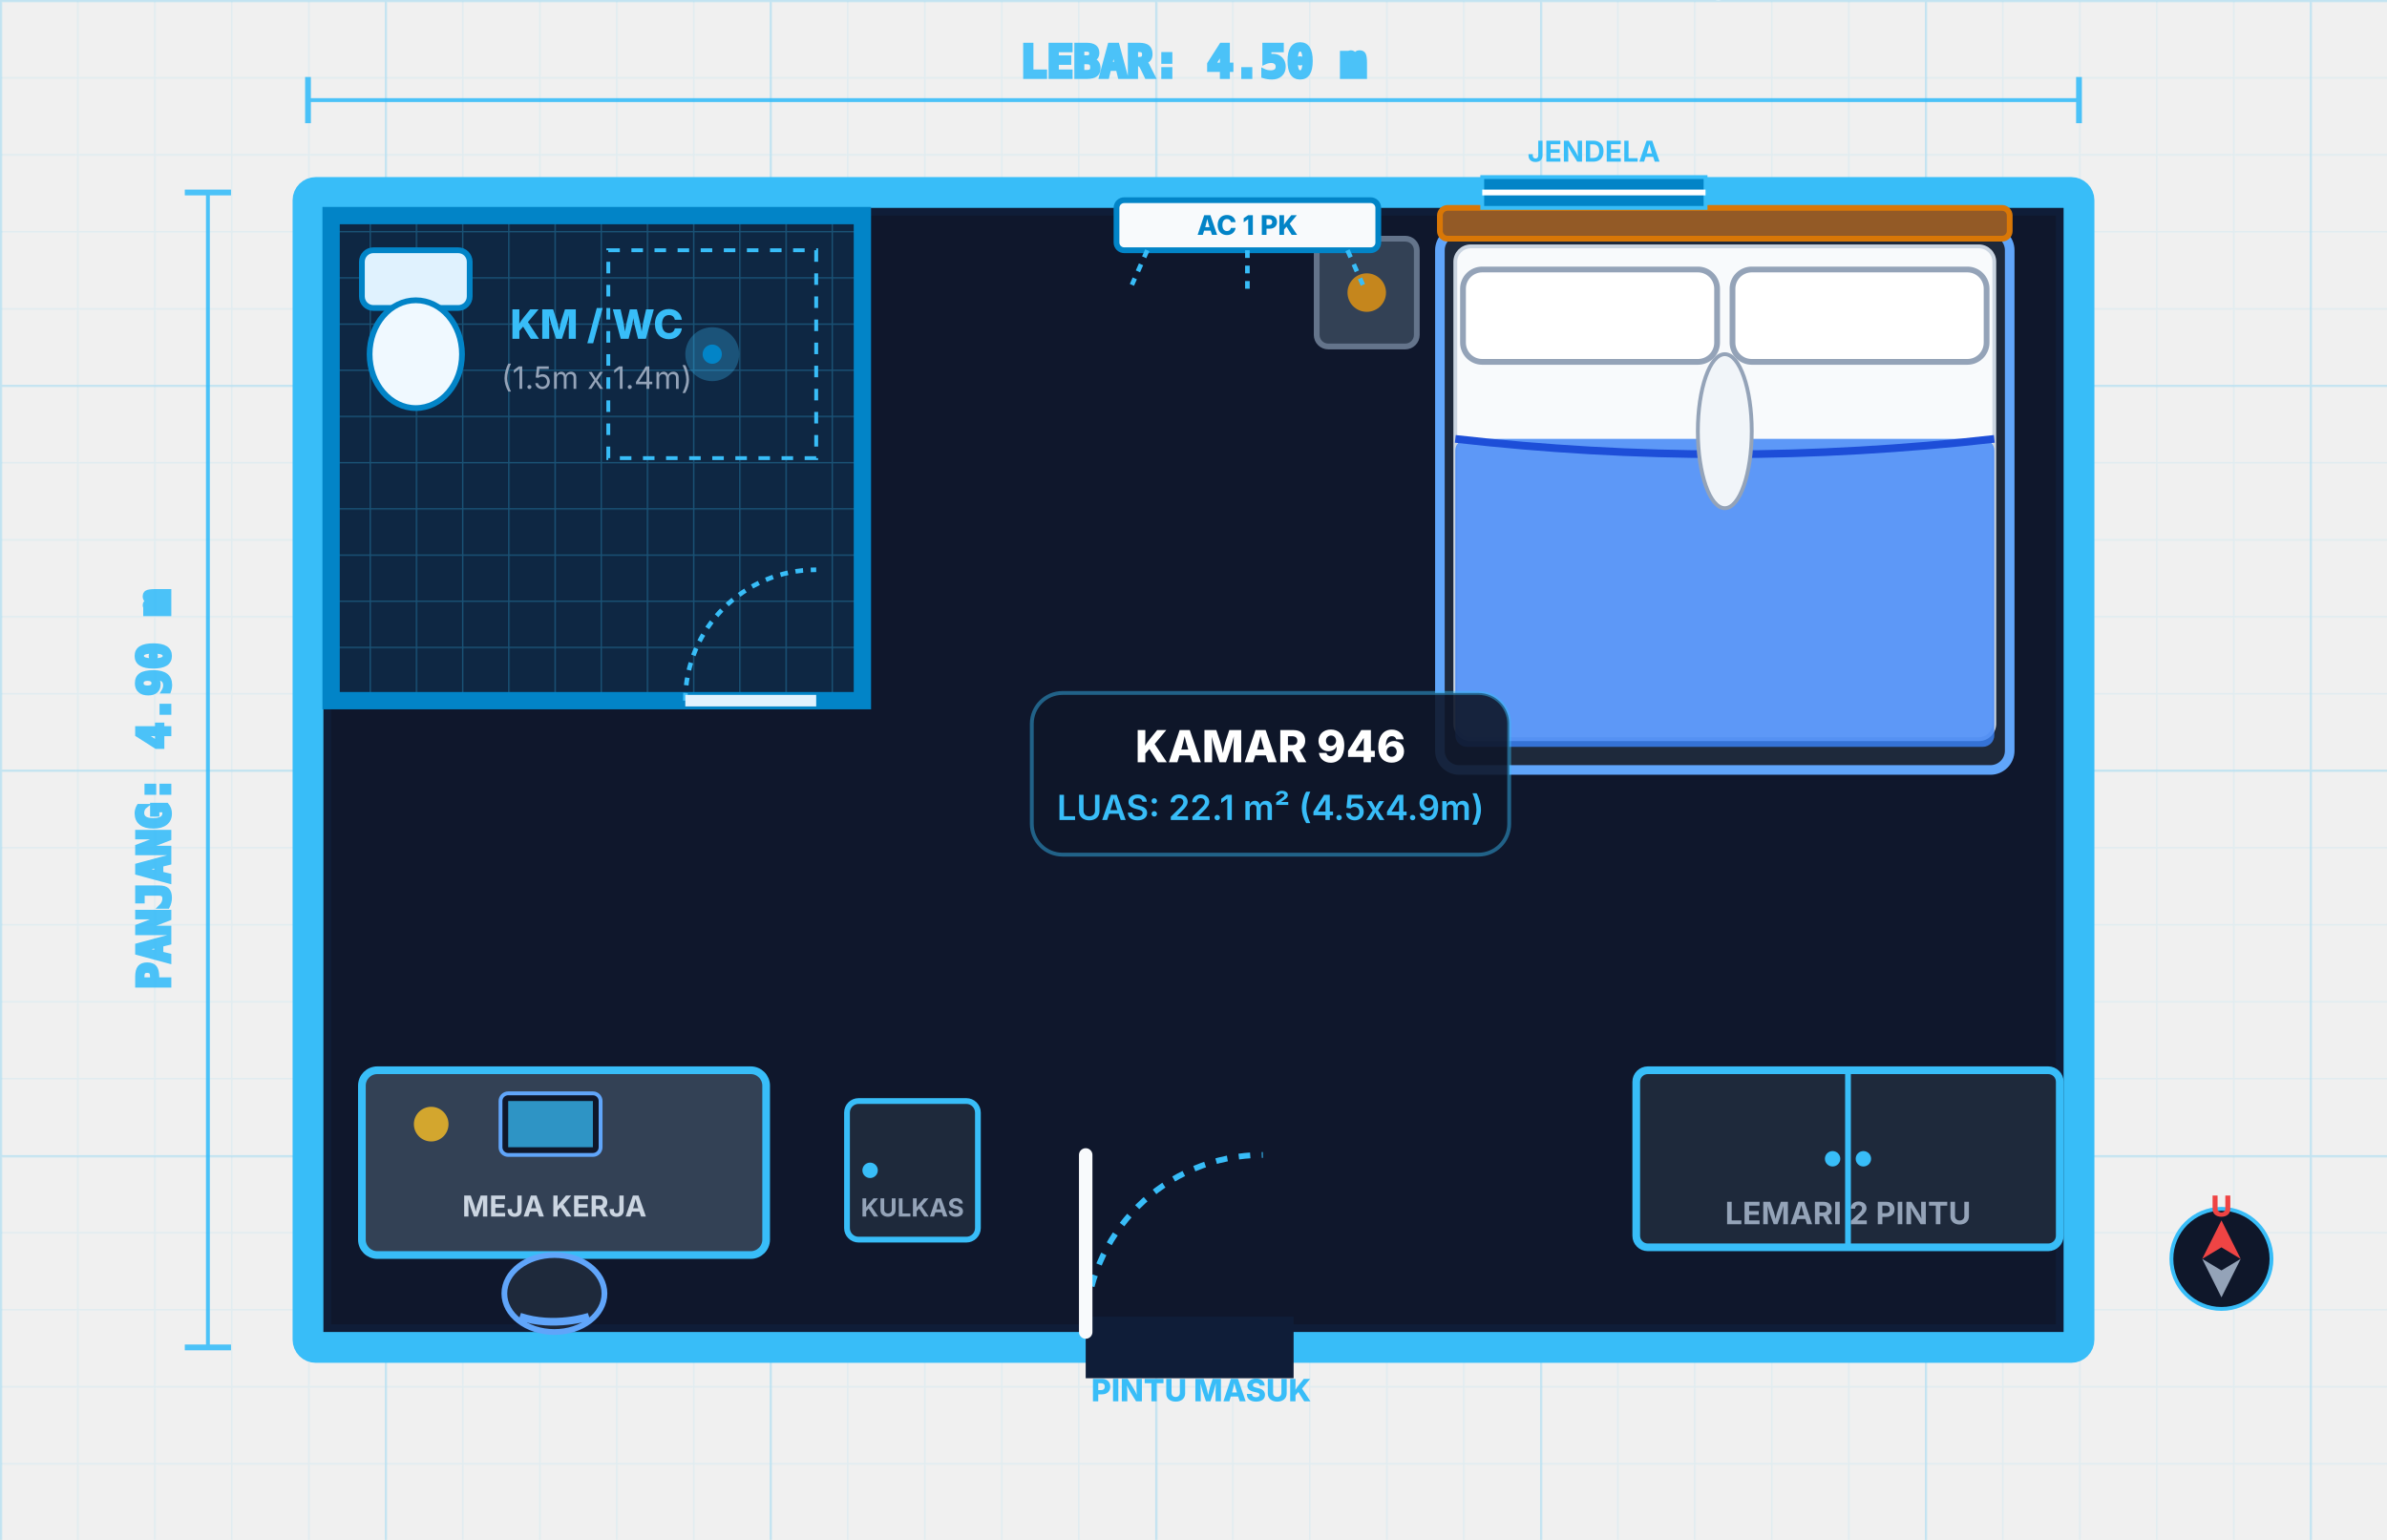
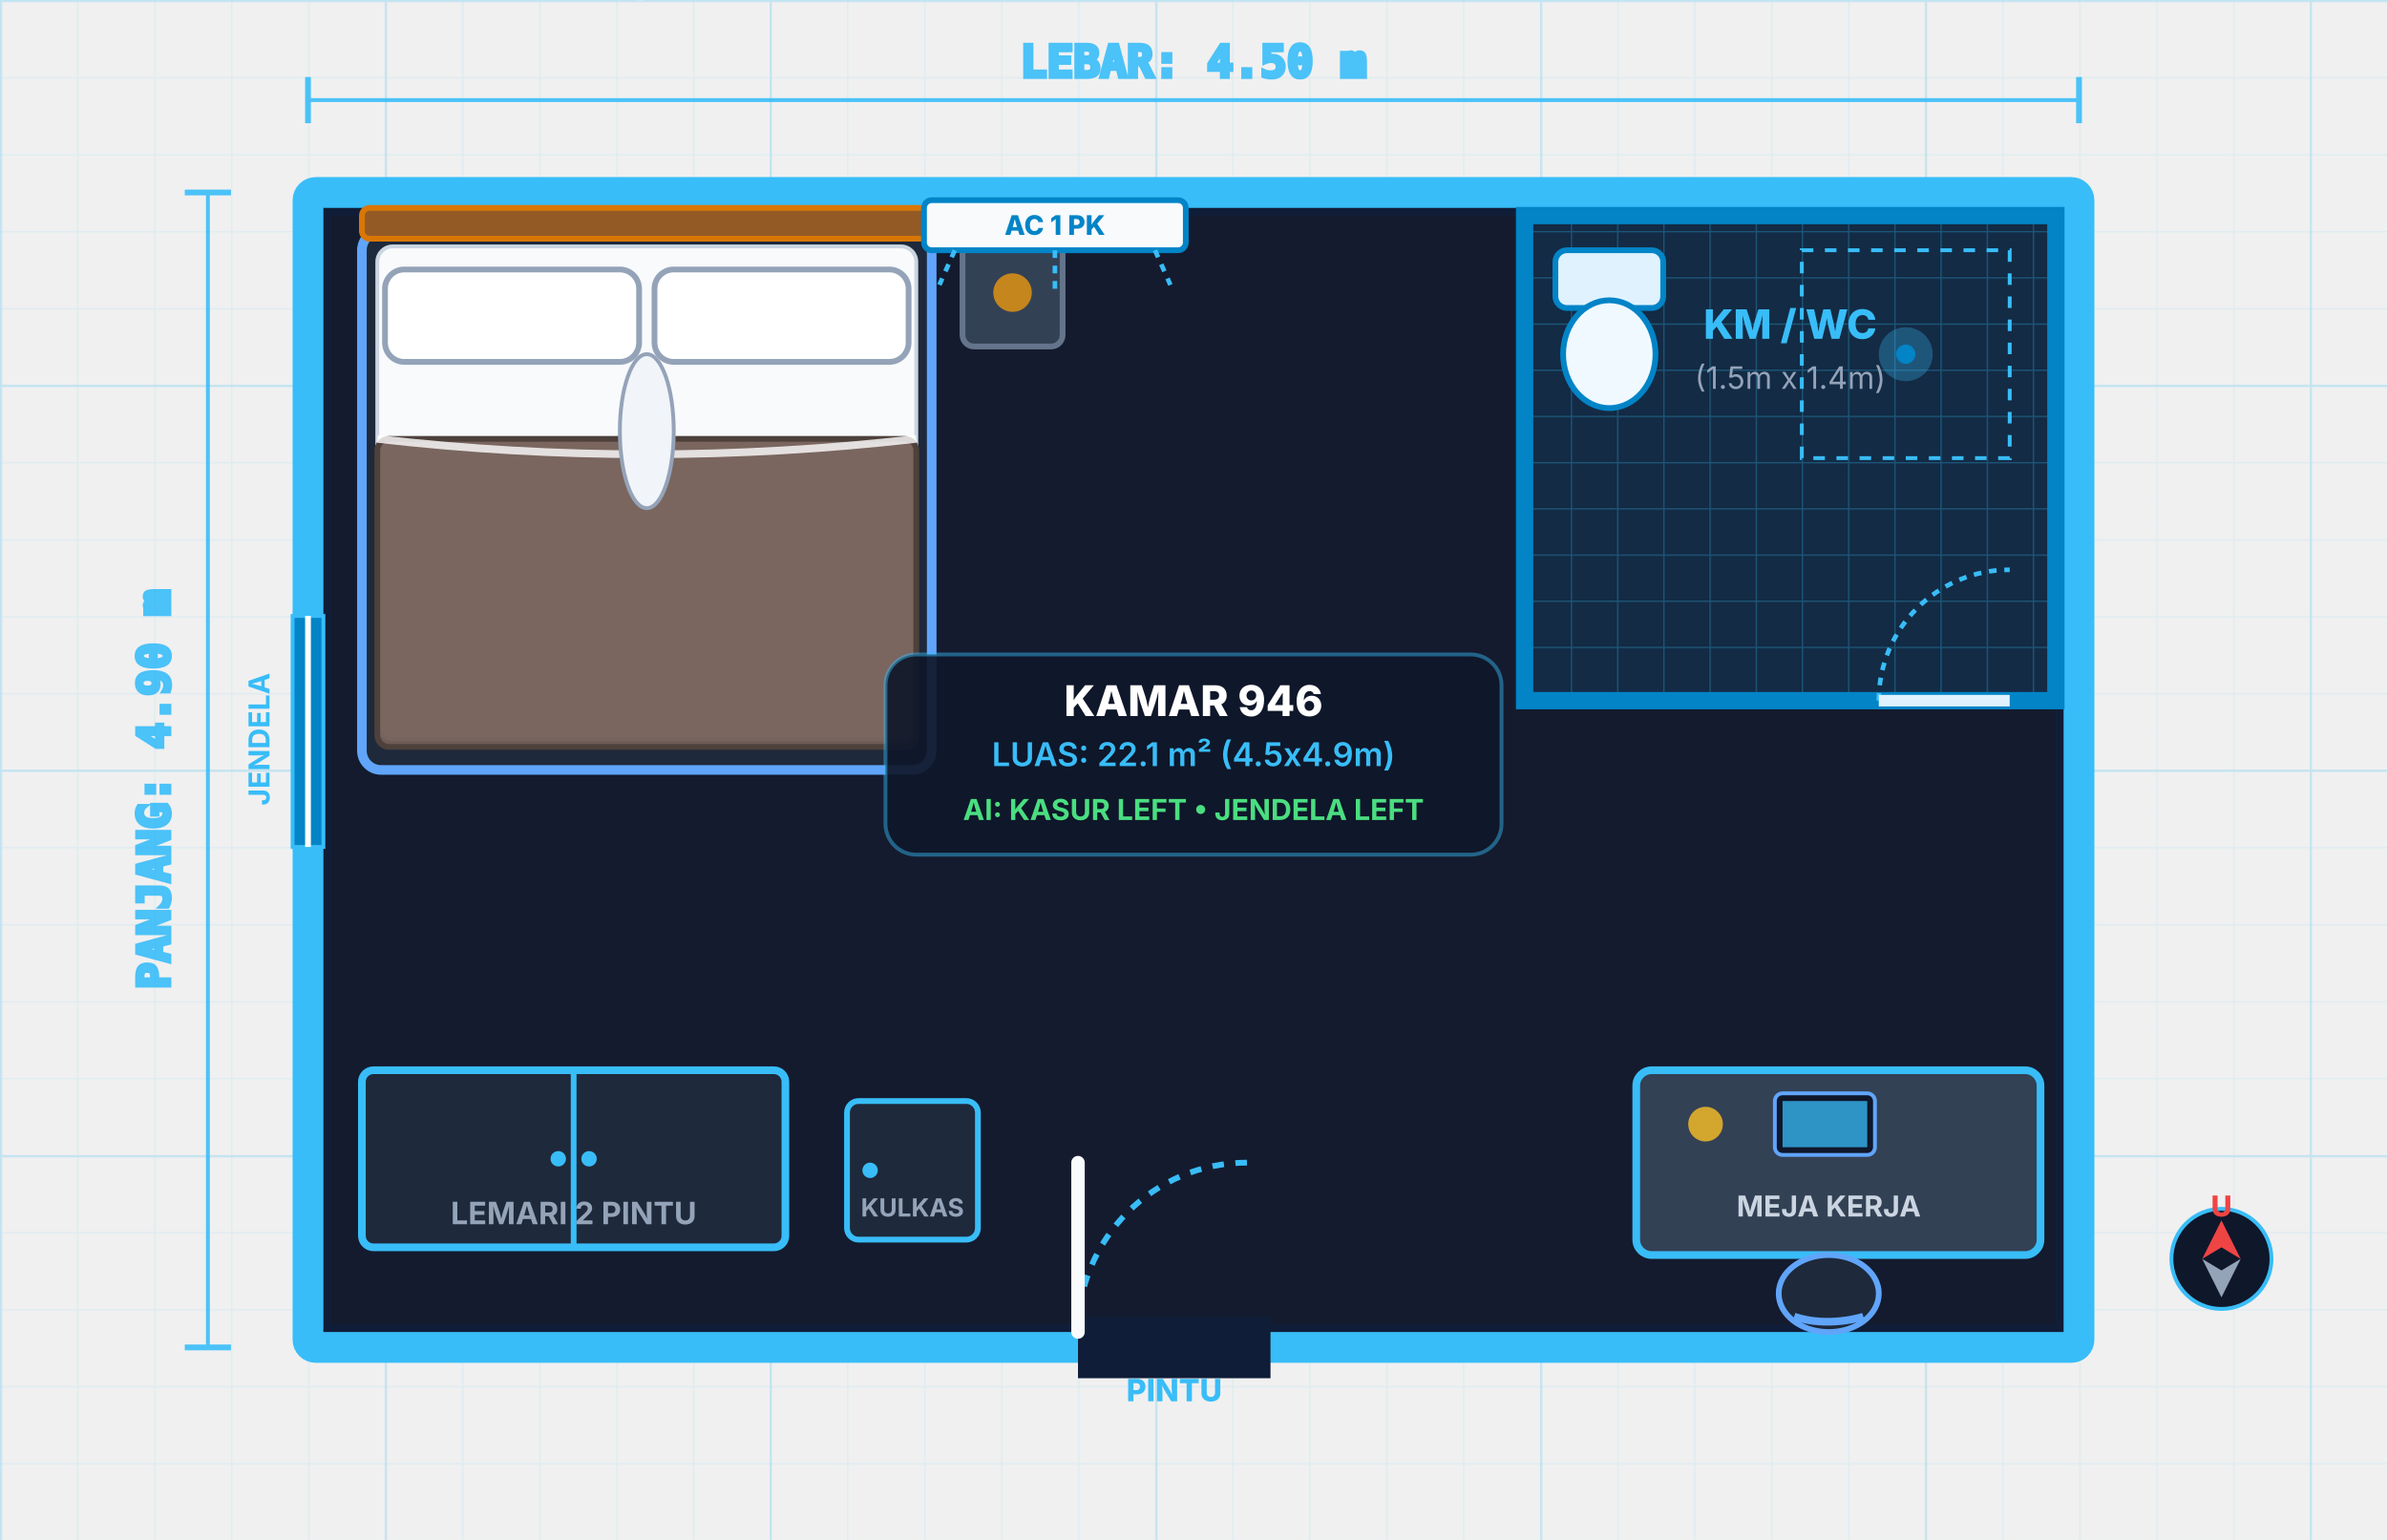
<svg xmlns="http://www.w3.org/2000/svg" viewBox="0 0 620 400" width="100%" height="100%" style="background:#0b1329; border-radius:12px; font-family:'Inter',system-ui,sans-serif;">
  <defs>
    <pattern id="grid_s_446" width="20" height="20" patternUnits="userSpaceOnUse">
      <path d="M 20 0 L 0 0 0 20" fill="none" stroke="rgba(56, 189, 248, 0.08)" stroke-width="0.8" />
    </pattern>
    <pattern id="grid_m_446" width="100" height="100" patternUnits="userSpaceOnUse">
      <path d="M 100 0 L 0 0 0 100" fill="none" stroke="rgba(56, 189, 248, 0.18)" stroke-width="1.2" />
    </pattern>
    <pattern id="tile_446" width="12" height="12" patternUnits="userSpaceOnUse">
      <rect width="12" height="12" fill="rgba(14, 165, 233, 0.12)" />
      <path d="M 12 0 L 0 0 0 12" fill="none" stroke="rgba(56, 189, 248, 0.28)" stroke-width="0.7" />
    </pattern>
  </defs>
  <rect width="620" height="400" fill="url(#grid_s_446)" />
  <rect width="620" height="400" fill="url(#grid_m_446)" />
  <g stroke="#38bdf8" stroke-width="1" opacity="0.9">
    <line x1="80" y1="26" x2="540" y2="26" />
    <line x1="80" y1="20" x2="80" y2="32" stroke-width="1.5" />
    <line x1="540" y1="20" x2="540" y2="32" stroke-width="1.5" />
    <text x="310" y="20" fill="#38bdf8" font-size="11.5" font-weight="700" text-anchor="middle" font-family="monospace">
      LEBAR: 4.50 m
    </text>
  </g>
  <g stroke="#38bdf8" stroke-width="1" opacity="0.9">
    <line x1="54" y1="50" x2="54" y2="350" />
    <line x1="48" y1="50" x2="60" y2="50" stroke-width="1.5" />
    <line x1="48" y1="350" x2="60" y2="350" stroke-width="1.5" />
    <text x="44" y="205" fill="#38bdf8" font-size="11.5" font-weight="700" text-anchor="middle" font-family="monospace" transform="rotate(-90 44 205)">
      PANJANG: 4.90 m
    </text>
  </g>
  <rect x="80" y="50" width="460" height="300" fill="#0f1d38" stroke="#38bdf8" stroke-width="8" rx="2" />
-   <rect x="86" y="56" width="448" height="288" fill="rgba(15, 23, 42, 0.88)" />
+   <rect x="86" y="56" width="448" height="288" fill="#664941" opacity="0.22" />
+   <rect x="86" y="56" width="448" height="288" fill="rgba(15, 23, 42, 0.75)" />
  <g>
-     <rect x="86" y="56" width="138" height="126" fill="url(#tile_446)" stroke="#0284c7" stroke-width="4.5" />
-     <text x="155" y="88" fill="#38bdf8" font-size="10.5" font-weight="800" text-anchor="middle">KM / WC</text>
-     <text x="155" y="101" fill="#94a3b8" font-size="8" text-anchor="middle">(1.5m x 1.4m)</text>
-     <rect x="94" y="65" width="28" height="15" rx="3" fill="#e0f2fe" stroke="#0284c7" stroke-width="1.5" />
-     <ellipse cx="108" cy="92" rx="12" ry="14" fill="#f0f9ff" stroke="#0284c7" stroke-width="1.5" />
-     <rect x="158" y="65" width="54" height="54" fill="none" stroke="#38bdf8" stroke-width="1" stroke-dasharray="3 3" />
-     <circle cx="185" cy="92" r="7" fill="#38bdf8" opacity="0.3" />
-     <circle cx="185" cy="92" r="2.5" fill="#0284c7" />
-     <path d="M 178 182 A 34 34 0 0 1 212 148" fill="none" stroke="#38bdf8" stroke-width="1.2" stroke-dasharray="2 2" />
-     <line x1="178" y1="182" x2="212" y2="182" stroke="#e0f2fe" stroke-width="3" />
+     <rect x="396" y="56" width="138" height="126" fill="url(#tile_446)" stroke="#0284c7" stroke-width="4.5" />
+     <text x="465" y="88" fill="#38bdf8" font-size="10.5" font-weight="800" text-anchor="middle">KM / WC</text>
+     <text x="465" y="101" fill="#94a3b8" font-size="8" text-anchor="middle">(1.5m x 1.4m)</text>
+     <rect x="404" y="65" width="28" height="15" rx="3" fill="#e0f2fe" stroke="#0284c7" stroke-width="1.5" />
+     <ellipse cx="418" cy="92" rx="12" ry="14" fill="#f0f9ff" stroke="#0284c7" stroke-width="1.5" />
+     <rect x="468" y="65" width="54" height="54" fill="none" stroke="#38bdf8" stroke-width="1" stroke-dasharray="3 3" />
+     <circle cx="495" cy="92" r="7" fill="#38bdf8" opacity="0.3" />
+     <circle cx="495" cy="92" r="2.5" fill="#0284c7" />
+     <path d="M 488 182 A 34 34 0 0 1 522 148" fill="none" stroke="#38bdf8" stroke-width="1.2" stroke-dasharray="2 2" />
+     <line x1="488" y1="182" x2="522" y2="182" stroke="#e0f2fe" stroke-width="3" />
  </g>
  <g>
-     <rect x="374" y="60" width="148" height="140" rx="5" fill="#1e293b" stroke="#60a5fa" stroke-width="2.5" />
-     <rect x="374" y="54" width="148" height="8" rx="2" fill="#935a26" stroke="#d97706" stroke-width="1.5" />
-     <rect x="378" y="64" width="140" height="128" rx="4" fill="#f8fafc" stroke="#cbd5e1" stroke-width="1" />
-     <rect x="378" y="114" width="140" height="80" rx="3" fill="#3b82f6" opacity="0.82" />
-     <path d="M 378 114 Q 448.0 122 518 114" fill="none" stroke="#1d4ed8" stroke-width="2" />
-     <rect x="380" y="70" width="66" height="24" rx="5" fill="#ffffff" stroke="#94a3b8" stroke-width="1.5" />
-     <rect x="450.0" y="70" width="66" height="24" rx="5" fill="#ffffff" stroke="#94a3b8" stroke-width="1.5" />
-     <ellipse cx="448.0" cy="112" rx="7" ry="20" fill="#f1f5f9" stroke="#94a3b8" stroke-width="1" />
-     <text x="448.0" cy="160" fill="#ffffff" font-size="8.5" font-weight="800" text-anchor="middle">KING BED</text>
+     <rect x="94" y="60" width="148" height="140" rx="5" fill="#1e293b" stroke="#60a5fa" stroke-width="2.5" />
+     <rect x="94" y="54" width="148" height="8" rx="2" fill="#935a26" stroke="#d97706" stroke-width="1.5" />
+     <rect x="98" y="64" width="140" height="128" rx="4" fill="#f8fafc" stroke="#cbd5e1" stroke-width="1" />
+     <rect x="98" y="114" width="140" height="80" rx="3" fill="#745f58" stroke="#4e403b" stroke-width="1.5" fill-opacity="0.95" />
+     <path d="M 98 114 Q 168.0 122 238 114" fill="none" stroke="#ffffff" stroke-width="2" opacity="0.8" />
+     <rect x="100" y="70" width="66" height="24" rx="5" fill="#ffffff" stroke="#94a3b8" stroke-width="1.5" />
+     <rect x="170.0" y="70" width="66" height="24" rx="5" fill="#ffffff" stroke="#94a3b8" stroke-width="1.5" />
+     <ellipse cx="168.0" cy="112" rx="7" ry="20" fill="#f1f5f9" stroke="#94a3b8" stroke-width="1" />
+     <text x="168.0" cy="160" fill="#ffffff" font-size="8.5" font-weight="800" text-anchor="middle">KING BED</text>
  </g>
-   <rect x="342" y="62" width="26" height="28" rx="3" fill="#334155" stroke="#64748b" stroke-width="1.5" />
-   <circle cx="355" cy="76" r="5" fill="#f59e0b" opacity="0.75" />
+   <rect x="250" y="62" width="26" height="28" rx="3" fill="#334155" stroke="#64748b" stroke-width="1.5" />
+   <circle cx="263" cy="76" r="5" fill="#f59e0b" opacity="0.75" />
  <g>
-     <rect x="425" y="278" width="110" height="46" rx="3" fill="#1e293b" stroke="#38bdf8" stroke-width="2" />
-     <line x1="480" y1="278" x2="480" y2="324" stroke="#38bdf8" stroke-width="1.5" />
-     <circle cx="476" cy="301" r="2" fill="#38bdf8" />
-     <circle cx="484" cy="301" r="2" fill="#38bdf8" />
-     <text x="480" y="318" fill="#94a3b8" font-size="8" font-weight="700" text-anchor="middle">LEMARI 2 PINTU</text>
+     <rect x="94" y="278" width="110" height="46" rx="3" fill="#1e293b" stroke="#38bdf8" stroke-width="2" />
+     <line x1="149" y1="278" x2="149" y2="324" stroke="#38bdf8" stroke-width="1.5" />
+     <circle cx="145" cy="301" r="2" fill="#38bdf8" />
+     <circle cx="153" cy="301" r="2" fill="#38bdf8" />
+     <text x="149" y="318" fill="#94a3b8" font-size="8" font-weight="700" text-anchor="middle">LEMARI 2 PINTU</text>
  </g>
  <g>
-     <rect x="94" y="278" width="105" height="48" rx="4" fill="#334155" stroke="#38bdf8" stroke-width="2" />
-     <rect x="130" y="284" width="26" height="16" rx="2" fill="#0f172a" stroke="#60a5fa" stroke-width="1" />
-     <rect x="132" y="286" width="22" height="12" fill="#38bdf8" opacity="0.75" />
-     <circle cx="112" cy="292" r="4.5" fill="#fbbf24" opacity="0.8" />
-     <ellipse cx="144" cy="336" rx="13" ry="10" fill="#1e293b" stroke="#60a5fa" stroke-width="1.5" />
-     <path d="M 135 342 C 144 345 153 342 153 342" stroke="#60a5fa" stroke-width="2" fill="none" />
-     <text x="144" y="316" fill="#cbd5e1" font-size="7.5" font-weight="700" text-anchor="middle">MEJA KERJA</text>
+     <rect x="425" y="278" width="105" height="48" rx="4" fill="#334155" stroke="#38bdf8" stroke-width="2" />
+     <rect x="461" y="284" width="26" height="16" rx="2" fill="#0f172a" stroke="#60a5fa" stroke-width="1" />
+     <rect x="463" y="286" width="22" height="12" fill="#38bdf8" opacity="0.75" />
+     <circle cx="443" cy="292" r="4.5" fill="#fbbf24" opacity="0.8" />
+     <ellipse cx="475" cy="336" rx="13" ry="10" fill="#1e293b" stroke="#60a5fa" stroke-width="1.5" />
+     <path d="M 466 342 C 475 345 484 342 484 342" stroke="#60a5fa" stroke-width="2" fill="none" />
+     <text x="475" y="316" fill="#cbd5e1" font-size="7.5" font-weight="700" text-anchor="middle">MEJA KERJA</text>
  </g>
  <g>
-     <rect x="290" y="52" width="68" height="13" rx="2" fill="#f8fafc" stroke="#0284c7" stroke-width="1.5" />
-     <path d="M 298 65 L 294 74" stroke="#38bdf8" stroke-width="1.2" stroke-dasharray="2 2" />
-     <path d="M 324 65 L 324 76" stroke="#38bdf8" stroke-width="1.2" stroke-dasharray="2 2" />
-     <path d="M 350 65 L 354 74" stroke="#38bdf8" stroke-width="1.2" stroke-dasharray="2 2" />
-     <text x="324" y="61" fill="#0284c7" font-size="7" font-weight="800" text-anchor="middle">AC 1 PK</text>
+     <rect x="240" y="52" width="68" height="13" rx="2" fill="#f8fafc" stroke="#0284c7" stroke-width="1.5" />
+     <path d="M 248 65 L 244 74" stroke="#38bdf8" stroke-width="1.2" stroke-dasharray="2 2" />
+     <path d="M 274 65 L 274 76" stroke="#38bdf8" stroke-width="1.2" stroke-dasharray="2 2" />
+     <path d="M 300 65 L 304 74" stroke="#38bdf8" stroke-width="1.2" stroke-dasharray="2 2" />
+     <text x="274" y="61" fill="#0284c7" font-size="7" font-weight="800" text-anchor="middle">AC 1 PK</text>
  </g>
  <g>
    <rect x="220" y="286" width="34" height="36" rx="3" fill="#1e293b" stroke="#38bdf8" stroke-width="1.5" />
    <circle cx="226" cy="304" r="2" fill="#38bdf8" />
    <text x="237" y="316" fill="#94a3b8" font-size="6.5" font-weight="700" text-anchor="middle">KULKAS</text>
  </g>
  <g>
-     <rect x="385" y="46" width="58" height="8" fill="#0284c7" stroke="#38bdf8" stroke-width="1" />
-     <line x1="385" y1="50" x2="443" y2="50" stroke="#ffffff" stroke-width="1.5" />
-     <text x="414" y="42" fill="#38bdf8" font-size="7.5" font-weight="700" text-anchor="middle">JENDELA</text>
+     <rect x="76" y="160" width="8" height="60" fill="#0284c7" stroke="#38bdf8" stroke-width="1" />
+     <line x1="80" y1="160" x2="80" y2="220" stroke="#ffffff" stroke-width="1.5" />
+     <text x="70" y="192" fill="#38bdf8" font-size="7.5" font-weight="700" text-anchor="middle" transform="rotate(-90 70 192)">JENDELA</text>
  </g>
  <g>
-     <rect x="282" y="342" width="54" height="16" fill="#0f1d38" />
-     <path d="M 282 346 A 46 46 0 0 1 328 300" fill="none" stroke="#38bdf8" stroke-width="1.5" stroke-dasharray="3 3" />
-     <line x1="282" y1="346" x2="282" y2="300" stroke="#f8fafc" stroke-width="3.5" stroke-linecap="round" />
-     <text x="312" y="364" fill="#38bdf8" font-size="8" font-weight="800" text-anchor="middle">PINTU MASUK</text>
+     <rect x="280" y="342" width="50" height="16" fill="#0f1d38" />
+     <path d="M 280 346 A 44 44 0 0 1 324 302" fill="none" stroke="#38bdf8" stroke-width="1.5" stroke-dasharray="3 3" />
+     <line x1="280" y1="346" x2="280" y2="302" stroke="#f8fafc" stroke-width="3.5" stroke-linecap="round" />
+     <text x="305" y="364" fill="#38bdf8" font-size="8" font-weight="800" text-anchor="middle">PINTU</text>
  </g>
  <g>
-     <rect x="268" y="180" width="124" height="42" rx="8" fill="rgba(15, 23, 42, 0.9)" stroke="rgba(56, 189, 248, 0.45)" stroke-width="1" />
-     <text x="330" y="198" fill="#ffffff" font-size="11.5" font-weight="800" text-anchor="middle">KAMAR 946</text>
-     <text x="330" y="213" fill="#38bdf8" font-size="9" font-weight="600" text-anchor="middle">LUAS: 22.1 m² (4.5x4.9m)</text>
+     <rect x="230" y="170" width="160" height="52" rx="8" fill="rgba(15, 23, 42, 0.92)" stroke="rgba(56, 189, 248, 0.45)" stroke-width="1" />
+     <text x="310" y="186" fill="#ffffff" font-size="11" font-weight="800" text-anchor="middle">KAMAR 946</text>
+     <text x="310" y="199" fill="#38bdf8" font-size="8.5" font-weight="600" text-anchor="middle">LUAS: 22.1 m² (4.5x4.9m)</text>
+     <text x="310" y="213" fill="#4ade80" font-size="7.5" font-weight="700" text-anchor="middle">AI: KASUR LEFT • JENDELA LEFT</text>
  </g>
  <g transform="translate(562, 312)">
    <circle cx="15" cy="15" r="13" fill="#0f172a" stroke="#38bdf8" stroke-width="1" />
    <path d="M 15 5 L 20 15 L 15 12 L 10 15 Z" fill="#ef4444" />
    <path d="M 15 25 L 20 15 L 15 18 L 10 15 Z" fill="#94a3b8" />
    <text x="15" y="4" fill="#ef4444" font-size="7.5" font-weight="800" text-anchor="middle">U</text>
  </g>
</svg>
